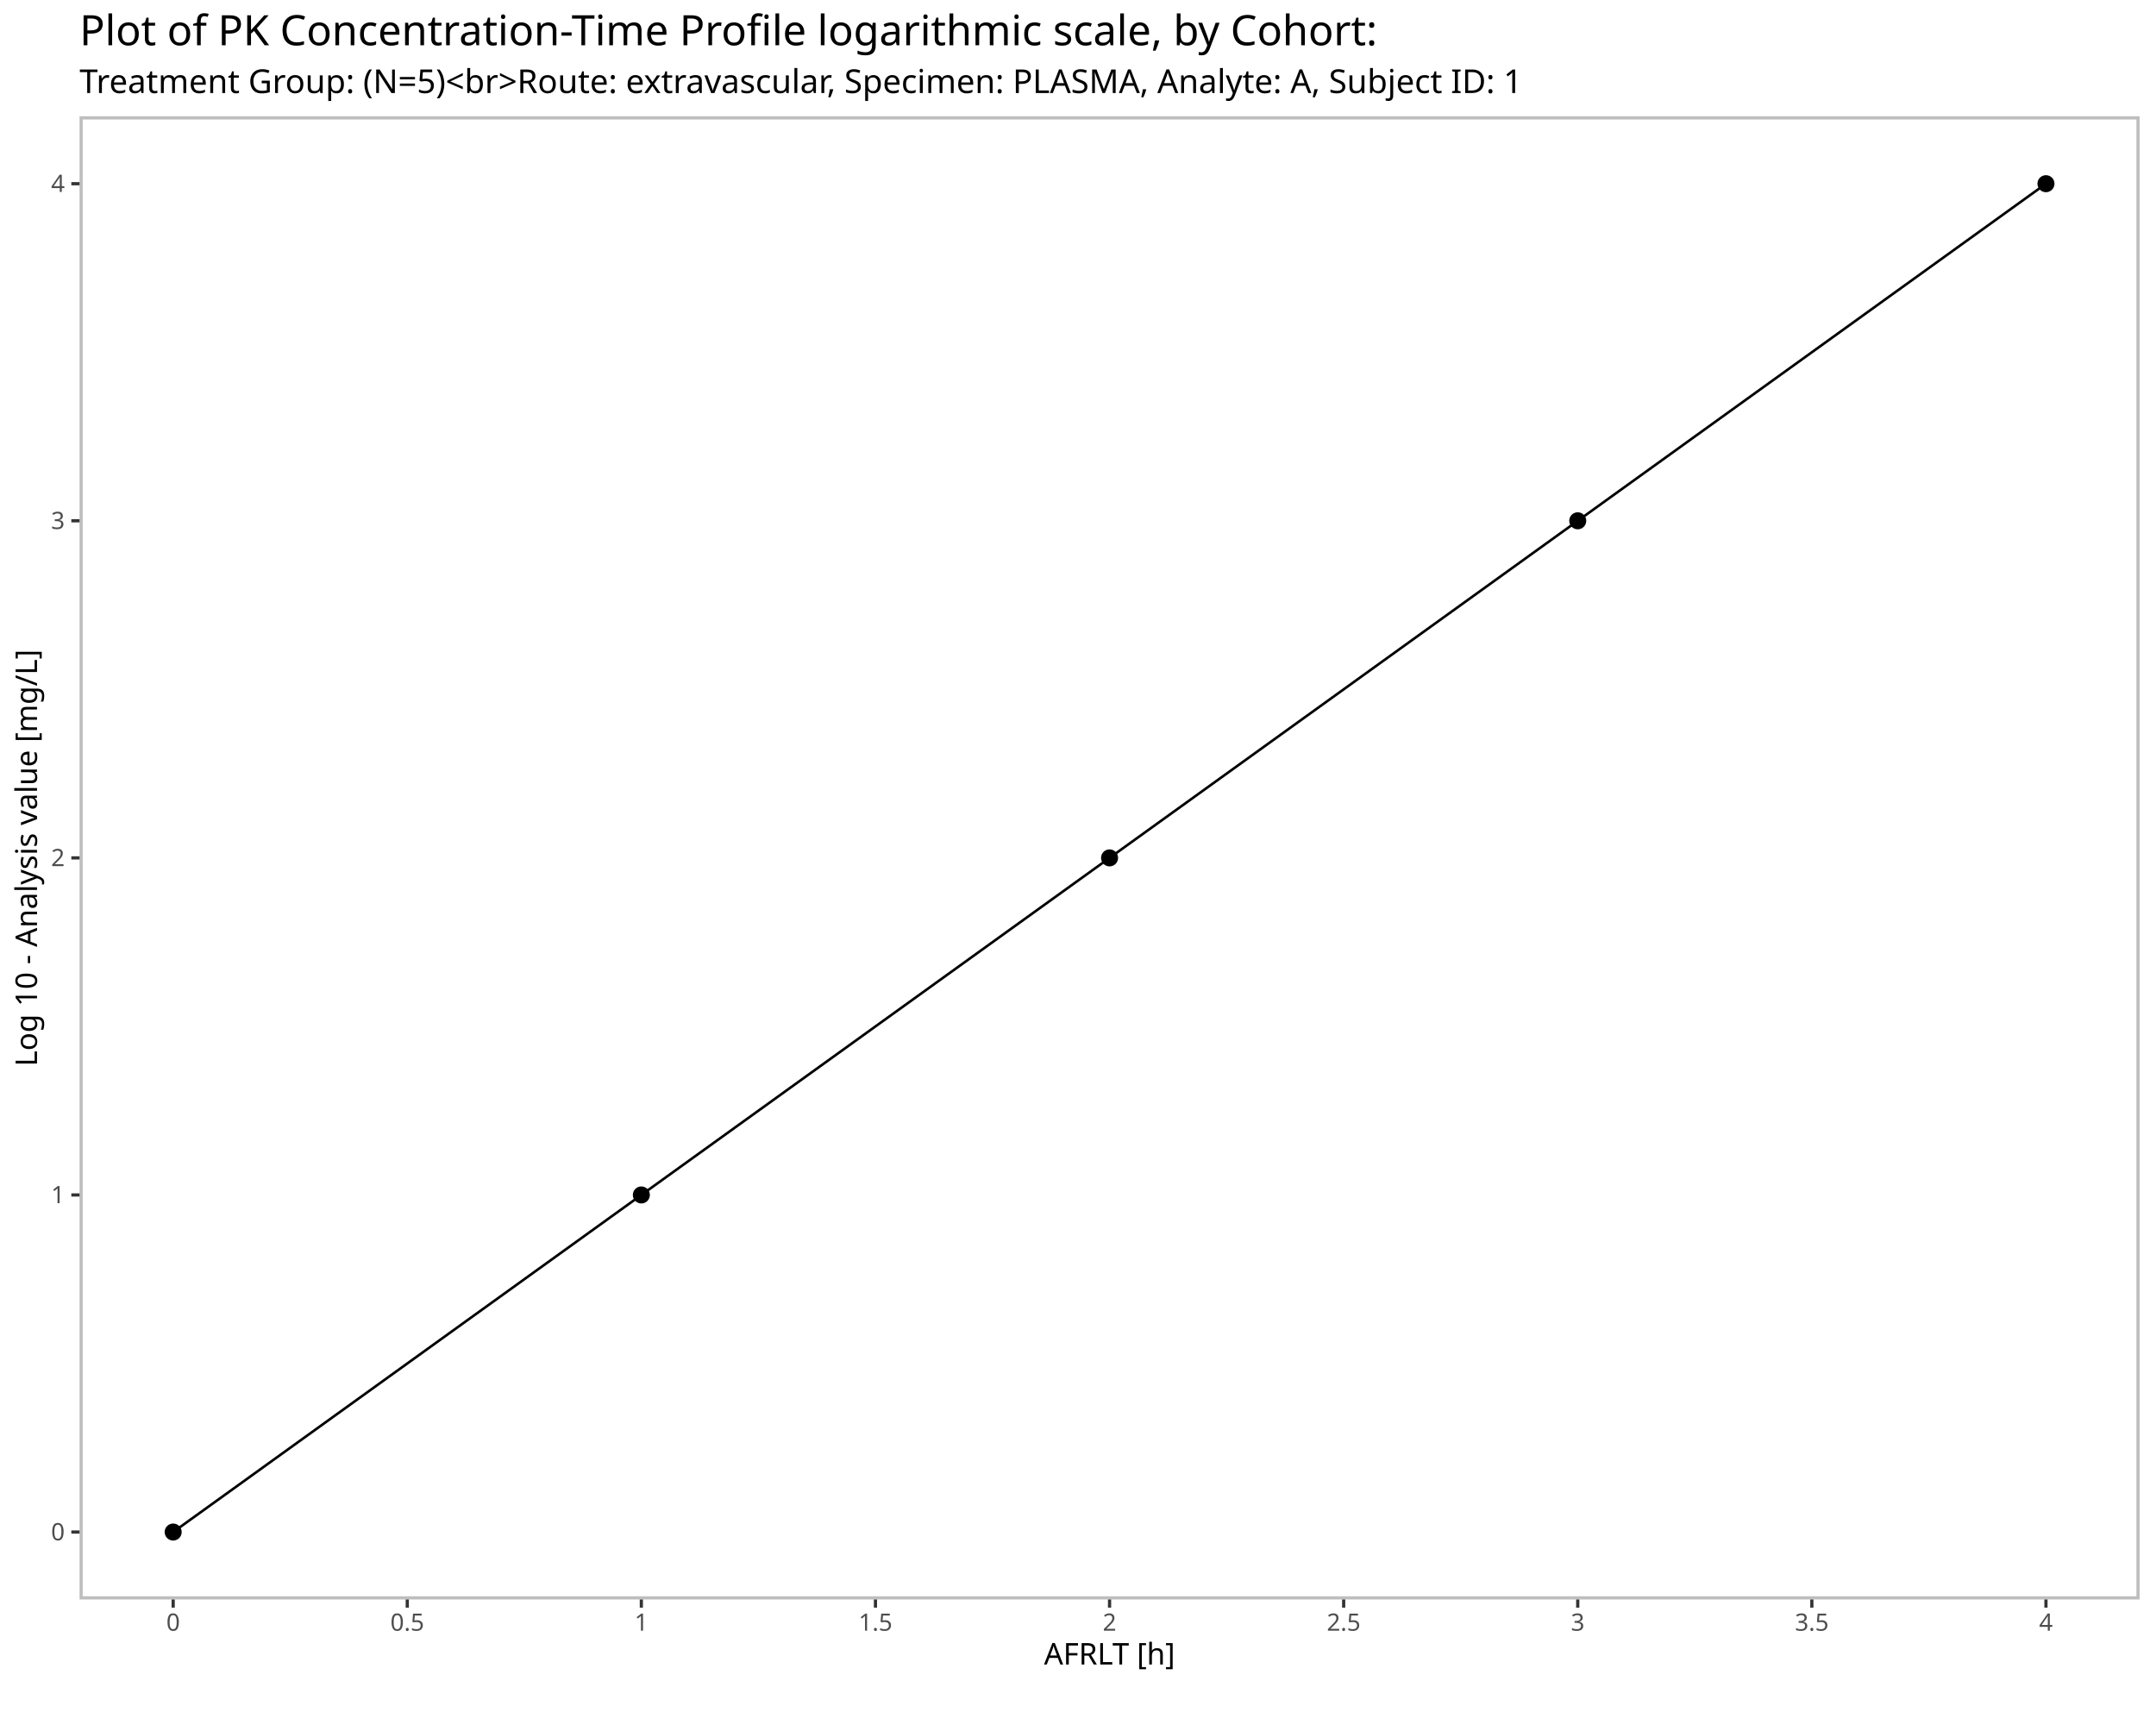
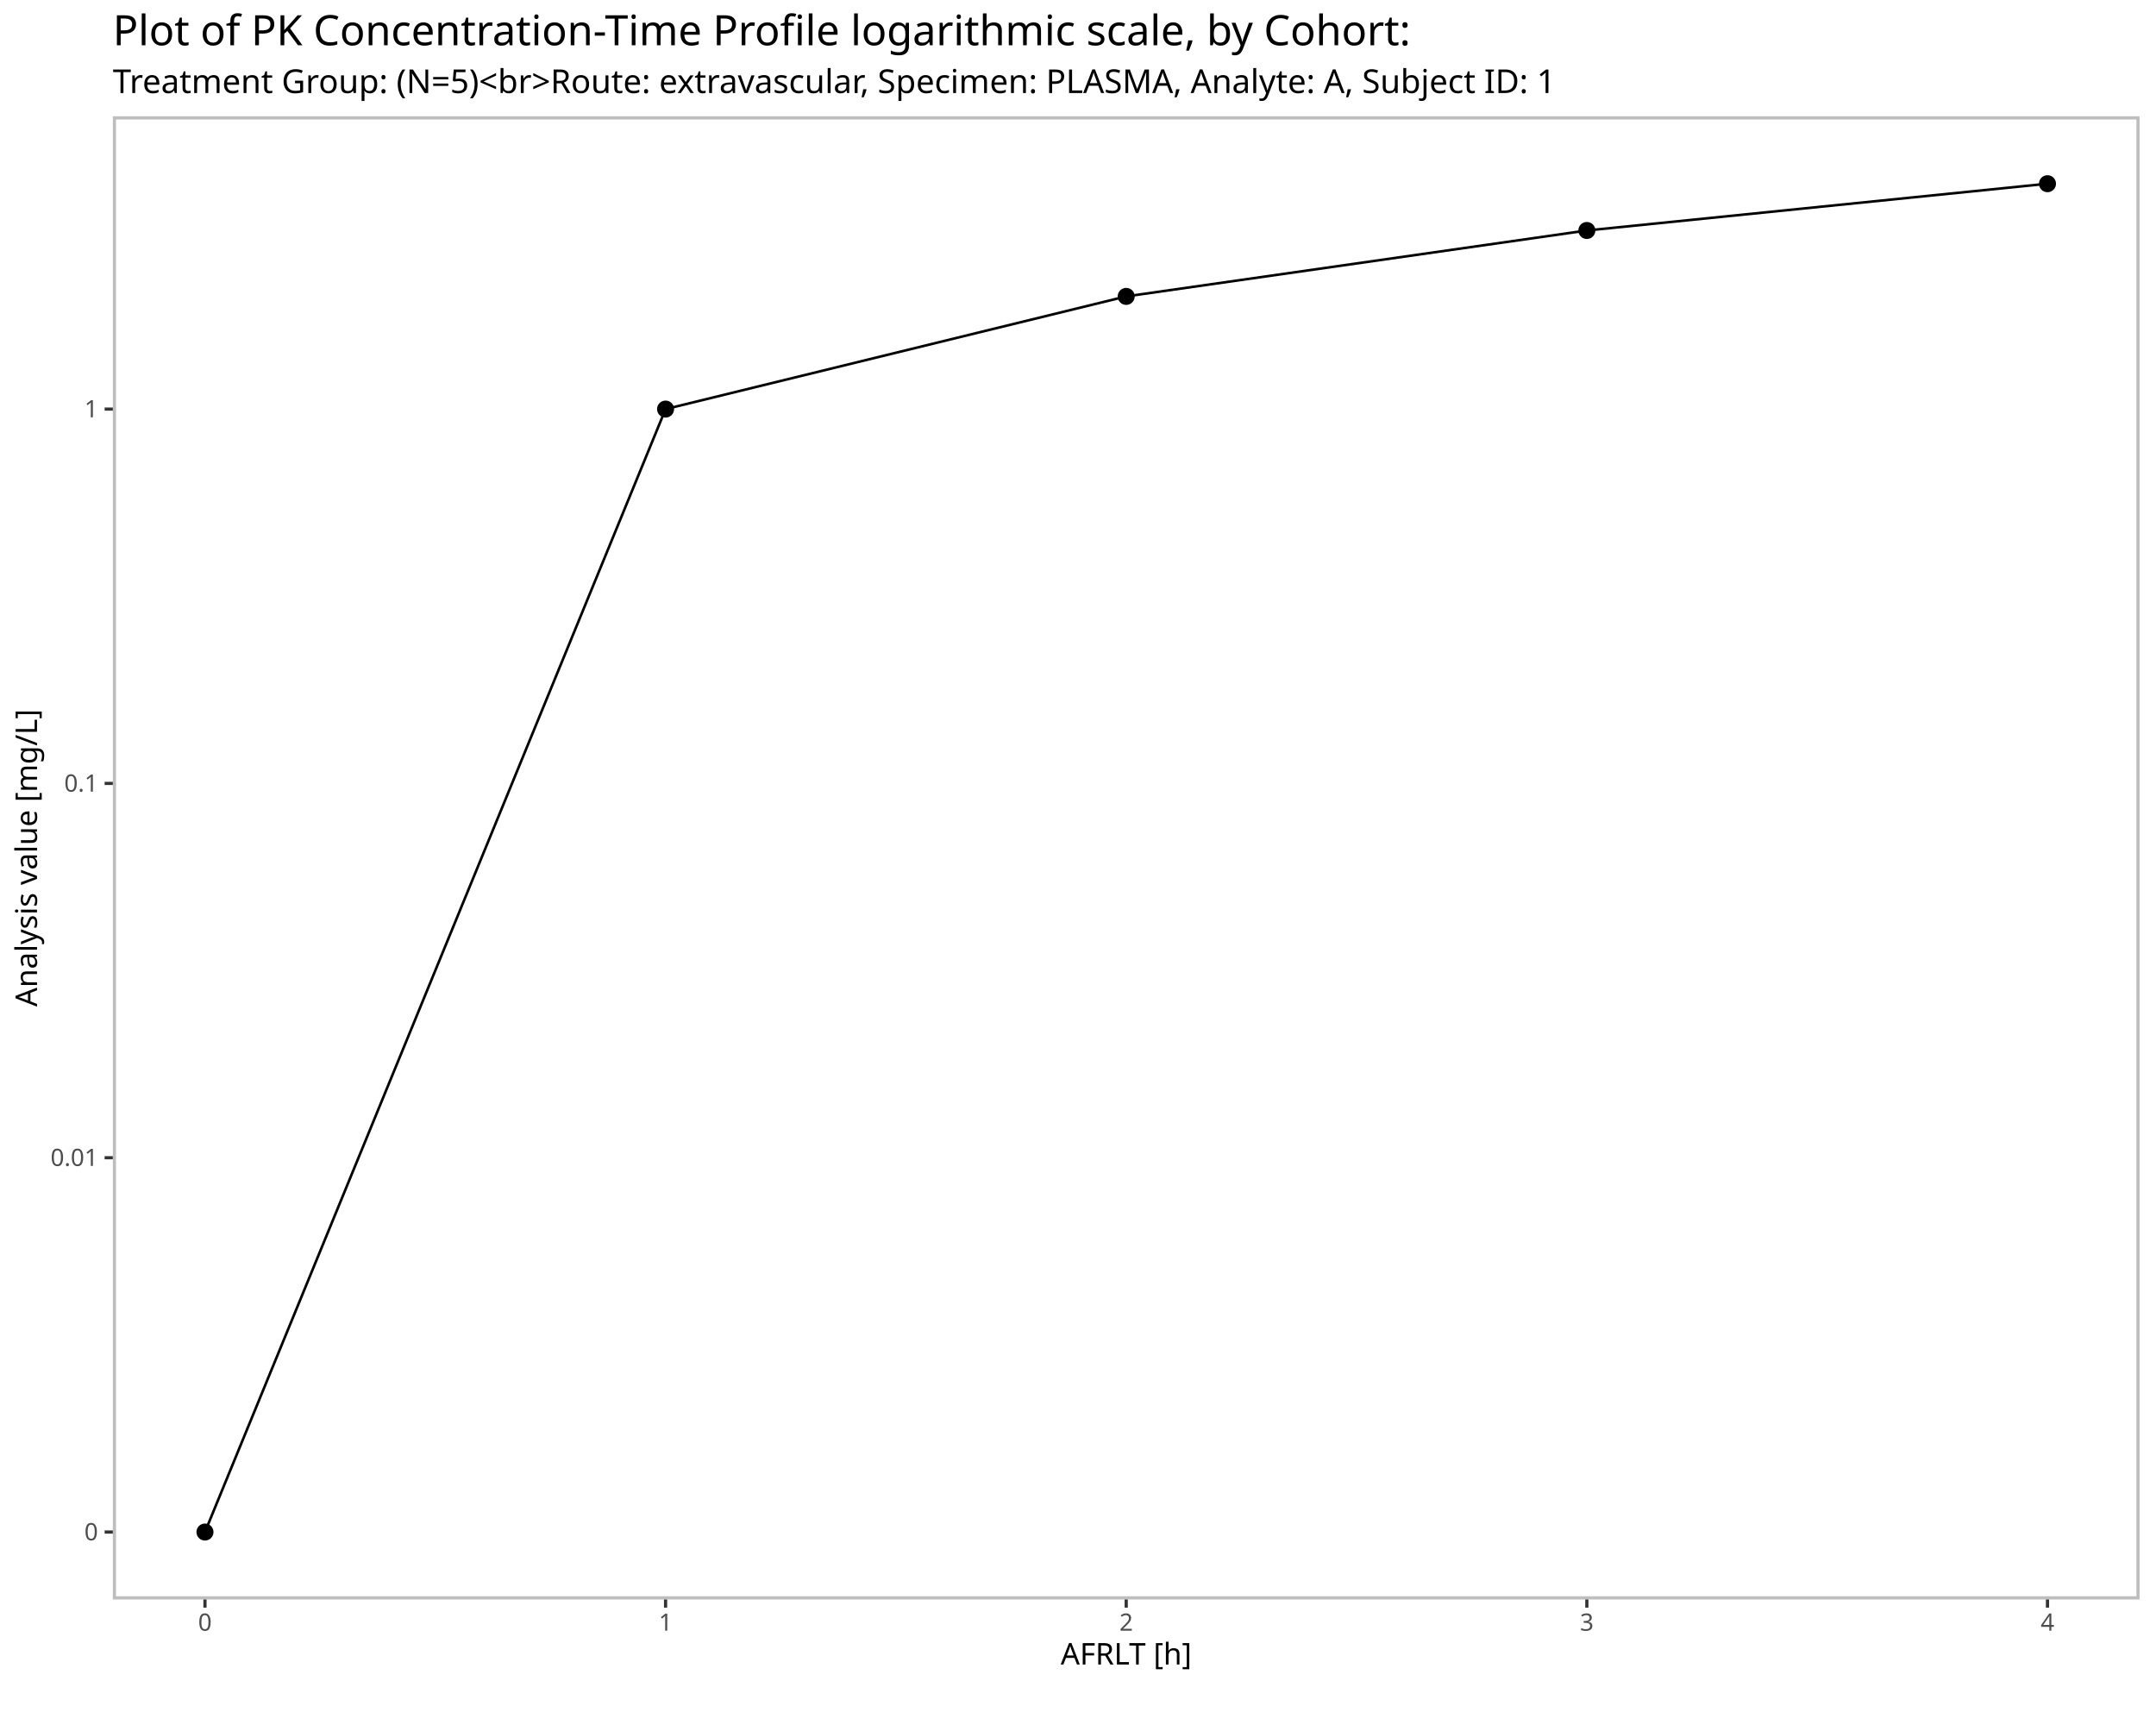
<svg xmlns="http://www.w3.org/2000/svg" class="svglite" data-engine-version="2.0" width="720.00pt" height="576.00pt" viewBox="0 0 720.00 576.00">
  <defs>
    <style type="text/css">
    .svglite line, .svglite polyline, .svglite polygon, .svglite path, .svglite rect, .svglite circle {
      fill: none;
      stroke: #000000;
      stroke-linecap: round;
      stroke-linejoin: round;
      stroke-miterlimit: 10.00;
    }
  </style>
  </defs>
  <rect width="100%" height="100%" style="stroke: none; fill: #FFFFFF;" />
  <defs>
    <clipPath id="cpMC4wMHw3MjAuMDB8MC4wMHw1NzYuMDA=">
      <rect x="0.00" y="0.00" width="720.00" height="576.00" />
    </clipPath>
  </defs>
  <g clip-path="url(#cpMC4wMHw3MjAuMDB8MC4wMHw1NzYuMDA=)">
    <rect x="0.00" y="0.00" width="720.00" height="576.00" style="stroke-width: 1.07; stroke: #FFFFFF; fill: #FFFFFF;" />
  </g>
  <defs>
-     <clipPath id="cpMjYuNTZ8NzE0LjUyfDM4LjgzfDUzNC4wOA==">
-       <rect x="26.56" y="38.83" width="687.96" height="495.25" />
+     <clipPath id="cpMzcuNjh8NzE0LjUyfDM4LjgzfDUzNC4wOA==">
+       <rect x="37.68" y="38.83" width="676.84" height="495.25" />
    </clipPath>
  </defs>
-   <g clip-path="url(#cpMjYuNTZ8NzE0LjUyfDM4LjgzfDUzNC4wOA==)">
-     <polyline points="57.83,511.57 214.18,399.01 370.54,286.46 526.89,173.90 683.25,61.34 " style="stroke-width: 0.85; stroke-linecap: butt;" />
-     <circle cx="57.83" cy="511.57" r="2.49" style="stroke-width: 0.71; fill: #000000;" />
-     <circle cx="214.18" cy="399.01" r="2.49" style="stroke-width: 0.71; fill: #000000;" />
-     <circle cx="370.54" cy="286.46" r="2.49" style="stroke-width: 0.71; fill: #000000;" />
-     <circle cx="526.89" cy="173.90" r="2.49" style="stroke-width: 0.71; fill: #000000;" />
-     <circle cx="683.25" cy="61.34" r="2.49" style="stroke-width: 0.71; fill: #000000;" />
-     <rect x="26.56" y="38.83" width="687.96" height="495.25" style="stroke-width: 2.13; stroke: #BEBEBE;" />
+   <g clip-path="url(#cpMzcuNjh8NzE0LjUyfDM4LjgzfDUzNC4wOA==)">
+     <polyline points="68.45,511.57 222.27,136.60 376.10,98.97 529.93,76.96 683.76,61.34 " style="stroke-width: 0.85; stroke-linecap: butt;" />
+     <circle cx="68.45" cy="511.57" r="2.49" style="stroke-width: 0.71; fill: #000000;" />
+     <circle cx="222.27" cy="136.60" r="2.49" style="stroke-width: 0.71; fill: #000000;" />
+     <circle cx="376.10" cy="98.97" r="2.49" style="stroke-width: 0.71; fill: #000000;" />
+     <circle cx="529.93" cy="76.96" r="2.49" style="stroke-width: 0.71; fill: #000000;" />
+     <circle cx="683.76" cy="61.34" r="2.49" style="stroke-width: 0.71; fill: #000000;" />
+     <rect x="37.68" y="38.83" width="676.84" height="495.25" style="stroke-width: 2.13; stroke: #BEBEBE;" />
  </g>
  <g clip-path="url(#cpMC4wMHw3MjAuMDB8MC4wMHw1NzYuMDA=)">
-     <text x="21.63" y="514.32" text-anchor="end" style="font-size: 8.00px; fill: #4D4D4D; font-family: sans;" textLength="4.45px" lengthAdjust="spacingAndGlyphs">0</text>
-     <text x="21.63" y="401.76" text-anchor="end" style="font-size: 8.00px; fill: #4D4D4D; font-family: sans;" textLength="4.45px" lengthAdjust="spacingAndGlyphs">1</text>
-     <text x="21.63" y="289.21" text-anchor="end" style="font-size: 8.00px; fill: #4D4D4D; font-family: sans;" textLength="4.45px" lengthAdjust="spacingAndGlyphs">2</text>
-     <text x="21.63" y="176.65" text-anchor="end" style="font-size: 8.00px; fill: #4D4D4D; font-family: sans;" textLength="4.45px" lengthAdjust="spacingAndGlyphs">3</text>
-     <text x="21.63" y="64.10" text-anchor="end" style="font-size: 8.00px; fill: #4D4D4D; font-family: sans;" textLength="4.45px" lengthAdjust="spacingAndGlyphs">4</text>
-     <polyline points="23.82,511.57 26.56,511.57 " style="stroke-width: 1.07; stroke: #333333; stroke-linecap: butt;" />
-     <polyline points="23.82,399.01 26.56,399.01 " style="stroke-width: 1.07; stroke: #333333; stroke-linecap: butt;" />
-     <polyline points="23.82,286.46 26.56,286.46 " style="stroke-width: 1.07; stroke: #333333; stroke-linecap: butt;" />
-     <polyline points="23.82,173.90 26.56,173.90 " style="stroke-width: 1.07; stroke: #333333; stroke-linecap: butt;" />
-     <polyline points="23.82,61.34 26.56,61.34 " style="stroke-width: 1.07; stroke: #333333; stroke-linecap: butt;" />
-     <polyline points="57.83,536.82 57.83,534.08 " style="stroke-width: 1.07; stroke: #333333; stroke-linecap: butt;" />
-     <polyline points="136.01,536.82 136.01,534.08 " style="stroke-width: 1.07; stroke: #333333; stroke-linecap: butt;" />
-     <polyline points="214.18,536.82 214.18,534.08 " style="stroke-width: 1.07; stroke: #333333; stroke-linecap: butt;" />
-     <polyline points="292.36,536.82 292.36,534.08 " style="stroke-width: 1.07; stroke: #333333; stroke-linecap: butt;" />
-     <polyline points="370.54,536.82 370.54,534.08 " style="stroke-width: 1.07; stroke: #333333; stroke-linecap: butt;" />
-     <polyline points="448.72,536.82 448.72,534.08 " style="stroke-width: 1.07; stroke: #333333; stroke-linecap: butt;" />
-     <polyline points="526.89,536.82 526.89,534.08 " style="stroke-width: 1.07; stroke: #333333; stroke-linecap: butt;" />
-     <polyline points="605.07,536.82 605.07,534.08 " style="stroke-width: 1.07; stroke: #333333; stroke-linecap: butt;" />
-     <polyline points="683.25,536.82 683.25,534.08 " style="stroke-width: 1.07; stroke: #333333; stroke-linecap: butt;" />
-     <text x="57.83" y="544.52" text-anchor="middle" style="font-size: 8.00px; fill: #4D4D4D; font-family: sans;" textLength="4.45px" lengthAdjust="spacingAndGlyphs">0</text>
-     <text x="136.01" y="544.52" text-anchor="middle" style="font-size: 8.00px; fill: #4D4D4D; font-family: sans;" textLength="11.12px" lengthAdjust="spacingAndGlyphs">0.5</text>
-     <text x="214.18" y="544.52" text-anchor="middle" style="font-size: 8.00px; fill: #4D4D4D; font-family: sans;" textLength="4.45px" lengthAdjust="spacingAndGlyphs">1</text>
-     <text x="292.36" y="544.52" text-anchor="middle" style="font-size: 8.00px; fill: #4D4D4D; font-family: sans;" textLength="11.12px" lengthAdjust="spacingAndGlyphs">1.5</text>
-     <text x="370.54" y="544.52" text-anchor="middle" style="font-size: 8.00px; fill: #4D4D4D; font-family: sans;" textLength="4.45px" lengthAdjust="spacingAndGlyphs">2</text>
-     <text x="448.72" y="544.52" text-anchor="middle" style="font-size: 8.00px; fill: #4D4D4D; font-family: sans;" textLength="11.12px" lengthAdjust="spacingAndGlyphs">2.5</text>
-     <text x="526.89" y="544.52" text-anchor="middle" style="font-size: 8.00px; fill: #4D4D4D; font-family: sans;" textLength="4.45px" lengthAdjust="spacingAndGlyphs">3</text>
-     <text x="605.07" y="544.52" text-anchor="middle" style="font-size: 8.00px; fill: #4D4D4D; font-family: sans;" textLength="11.12px" lengthAdjust="spacingAndGlyphs">3.5</text>
-     <text x="683.25" y="544.52" text-anchor="middle" style="font-size: 8.00px; fill: #4D4D4D; font-family: sans;" textLength="4.45px" lengthAdjust="spacingAndGlyphs">4</text>
-     <text x="370.54" y="555.80" text-anchor="middle" style="font-size: 10.00px; font-family: sans;" textLength="45.57px" lengthAdjust="spacingAndGlyphs">AFRLT [h]</text>
-     <text transform="translate(12.36,286.46) rotate(-90)" text-anchor="middle" style="font-size: 10.00px; font-family: sans;" textLength="133.98px" lengthAdjust="spacingAndGlyphs">Log 10 - Analysis value [mg/L]</text>
-     <text x="26.56" y="31.07" style="font-size: 11.00px; font-family: sans;" textLength="475.44px" lengthAdjust="spacingAndGlyphs">Treatment Group:  (N=5)&lt;br&gt;Route: extravascular, Specimen: PLASMA, Analyte: A, Subject ID: 1</text>
-     <text x="26.56" y="15.11" style="font-size: 14.00px; font-family: sans;" textLength="417.10px" lengthAdjust="spacingAndGlyphs">Plot of PK Concentration-Time Profile logarithmic scale, by Cohort: </text>
+     <text x="32.75" y="514.32" text-anchor="end" style="font-size: 8.00px; fill: #4D4D4D; font-family: sans;" textLength="4.45px" lengthAdjust="spacingAndGlyphs">0</text>
+     <text x="32.75" y="389.33" text-anchor="end" style="font-size: 8.00px; fill: #4D4D4D; font-family: sans;" textLength="15.57px" lengthAdjust="spacingAndGlyphs">0.01</text>
+     <text x="32.75" y="264.34" text-anchor="end" style="font-size: 8.00px; fill: #4D4D4D; font-family: sans;" textLength="11.12px" lengthAdjust="spacingAndGlyphs">0.1</text>
+     <text x="32.75" y="139.35" text-anchor="end" style="font-size: 8.00px; fill: #4D4D4D; font-family: sans;" textLength="4.45px" lengthAdjust="spacingAndGlyphs">1</text>
+     <polyline points="34.94,511.57 37.68,511.57 " style="stroke-width: 1.07; stroke: #333333; stroke-linecap: butt;" />
+     <polyline points="34.94,386.58 37.68,386.58 " style="stroke-width: 1.07; stroke: #333333; stroke-linecap: butt;" />
+     <polyline points="34.94,261.59 37.68,261.59 " style="stroke-width: 1.07; stroke: #333333; stroke-linecap: butt;" />
+     <polyline points="34.94,136.60 37.68,136.60 " style="stroke-width: 1.07; stroke: #333333; stroke-linecap: butt;" />
+     <polyline points="68.45,536.82 68.45,534.08 " style="stroke-width: 1.07; stroke: #333333; stroke-linecap: butt;" />
+     <polyline points="222.27,536.82 222.27,534.08 " style="stroke-width: 1.07; stroke: #333333; stroke-linecap: butt;" />
+     <polyline points="376.10,536.82 376.10,534.08 " style="stroke-width: 1.07; stroke: #333333; stroke-linecap: butt;" />
+     <polyline points="529.93,536.82 529.93,534.08 " style="stroke-width: 1.07; stroke: #333333; stroke-linecap: butt;" />
+     <polyline points="683.76,536.82 683.76,534.08 " style="stroke-width: 1.07; stroke: #333333; stroke-linecap: butt;" />
+     <text x="68.45" y="544.52" text-anchor="middle" style="font-size: 8.00px; fill: #4D4D4D; font-family: sans;" textLength="4.45px" lengthAdjust="spacingAndGlyphs">0</text>
+     <text x="222.27" y="544.52" text-anchor="middle" style="font-size: 8.00px; fill: #4D4D4D; font-family: sans;" textLength="4.45px" lengthAdjust="spacingAndGlyphs">1</text>
+     <text x="376.10" y="544.52" text-anchor="middle" style="font-size: 8.00px; fill: #4D4D4D; font-family: sans;" textLength="4.45px" lengthAdjust="spacingAndGlyphs">2</text>
+     <text x="529.93" y="544.52" text-anchor="middle" style="font-size: 8.00px; fill: #4D4D4D; font-family: sans;" textLength="4.45px" lengthAdjust="spacingAndGlyphs">3</text>
+     <text x="683.76" y="544.52" text-anchor="middle" style="font-size: 8.00px; fill: #4D4D4D; font-family: sans;" textLength="4.45px" lengthAdjust="spacingAndGlyphs">4</text>
+     <text x="376.10" y="555.80" text-anchor="middle" style="font-size: 10.00px; font-family: sans;" textLength="45.57px" lengthAdjust="spacingAndGlyphs">AFRLT [h]</text>
+     <text transform="translate(12.36,286.46) rotate(-90)" text-anchor="middle" style="font-size: 10.00px; font-family: sans;" textLength="94.51px" lengthAdjust="spacingAndGlyphs">Analysis value [mg/L]</text>
+     <text x="37.68" y="31.07" style="font-size: 11.00px; font-family: sans;" textLength="475.44px" lengthAdjust="spacingAndGlyphs">Treatment Group:  (N=5)&lt;br&gt;Route: extravascular, Specimen: PLASMA, Analyte: A, Subject ID: 1</text>
+     <text x="37.68" y="15.11" style="font-size: 14.00px; font-family: sans;" textLength="417.10px" lengthAdjust="spacingAndGlyphs">Plot of PK Concentration-Time Profile logarithmic scale, by Cohort: </text>
  </g>
</svg>
